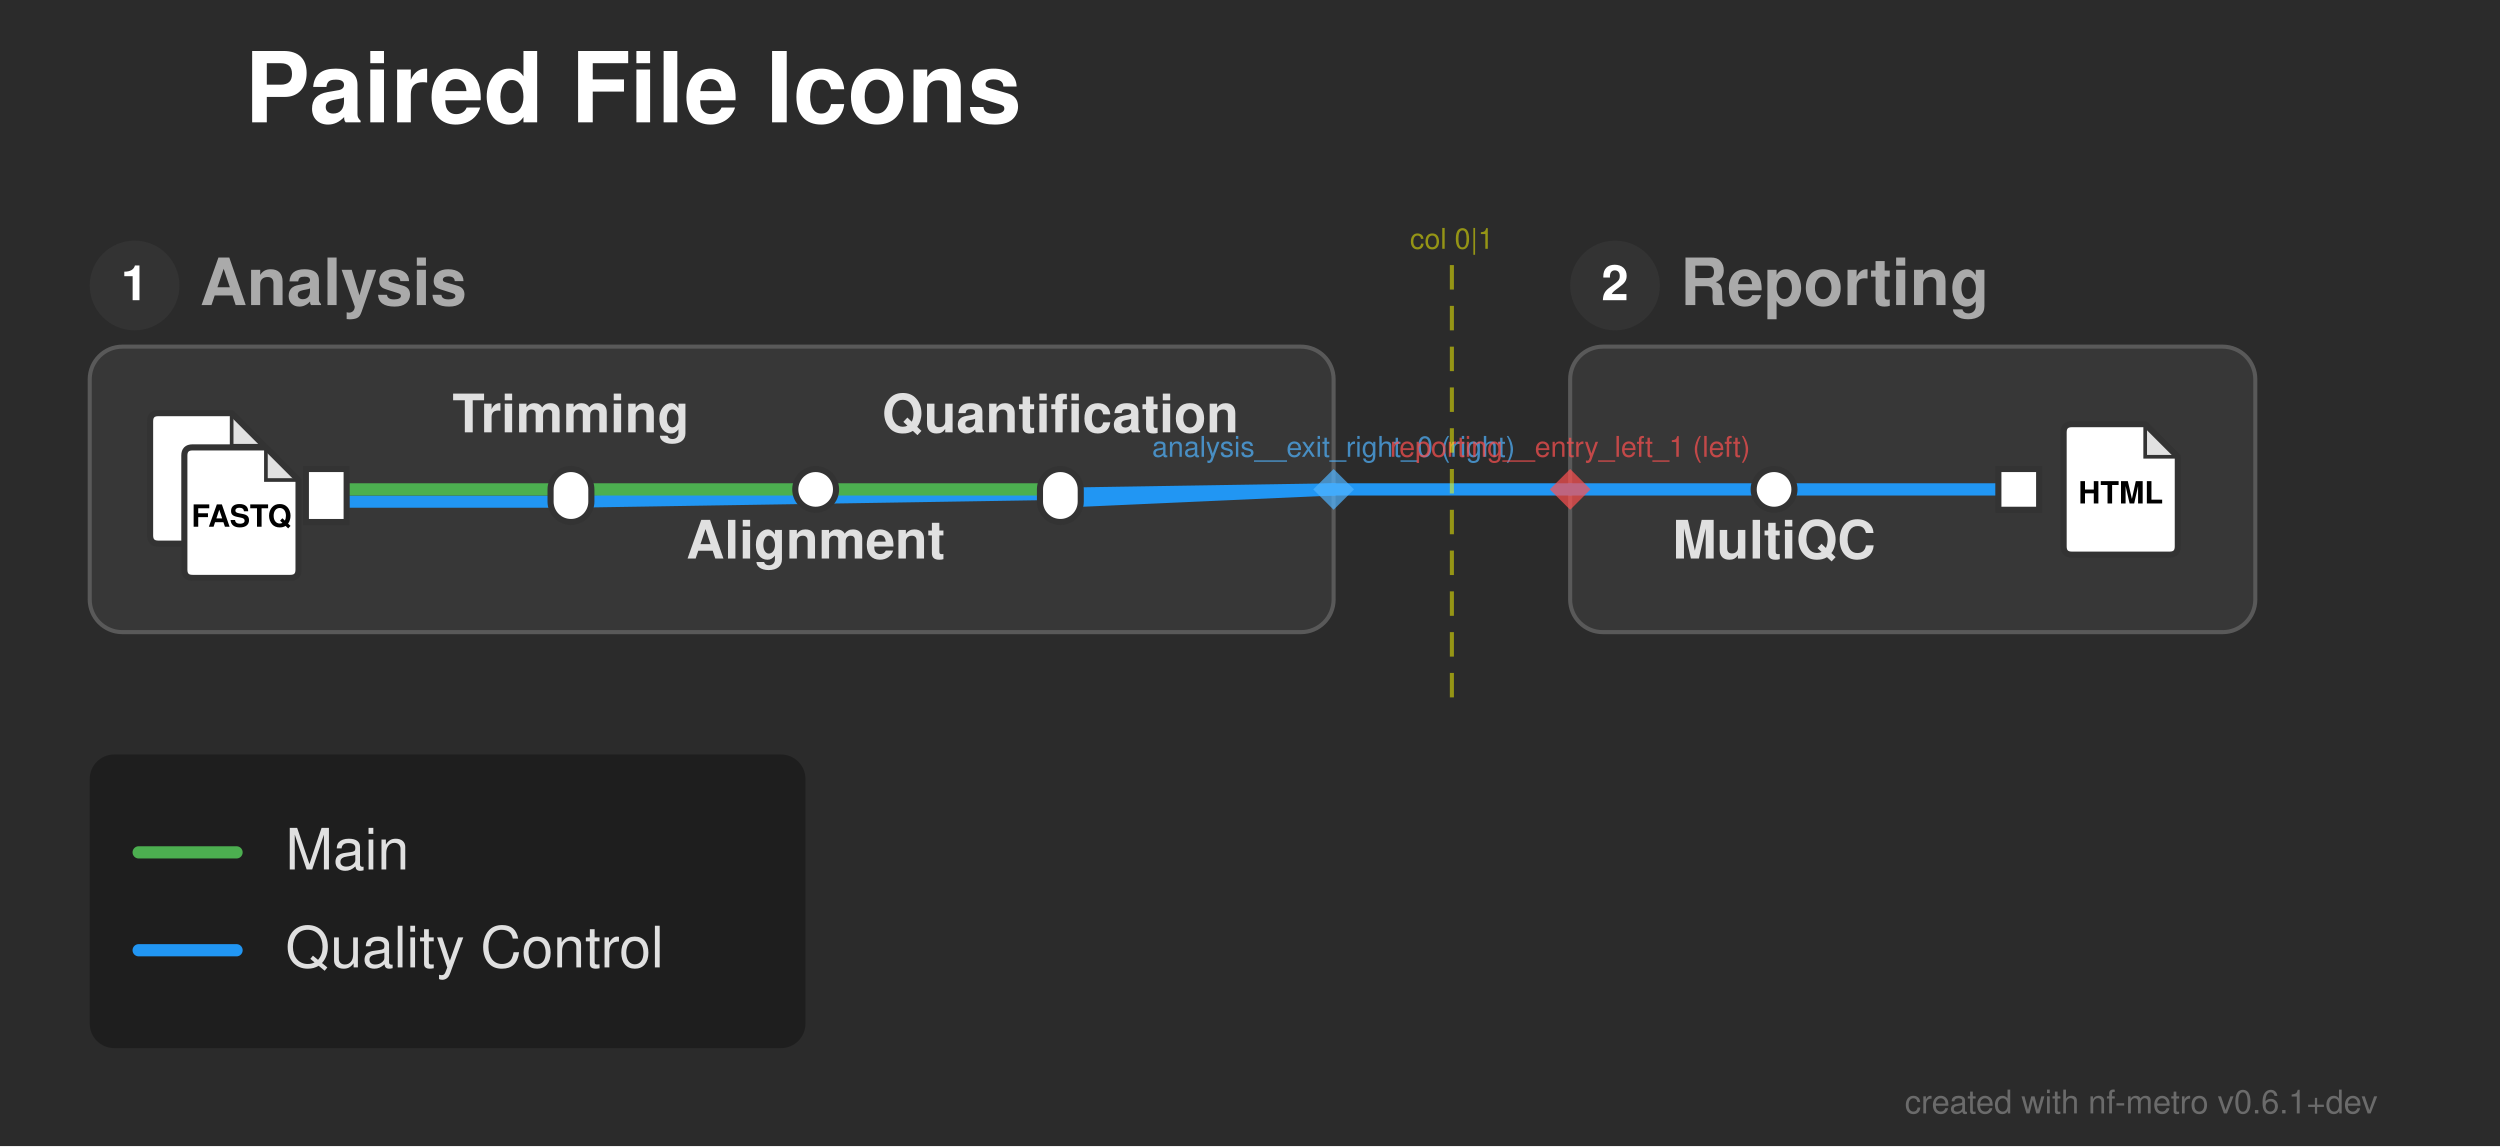
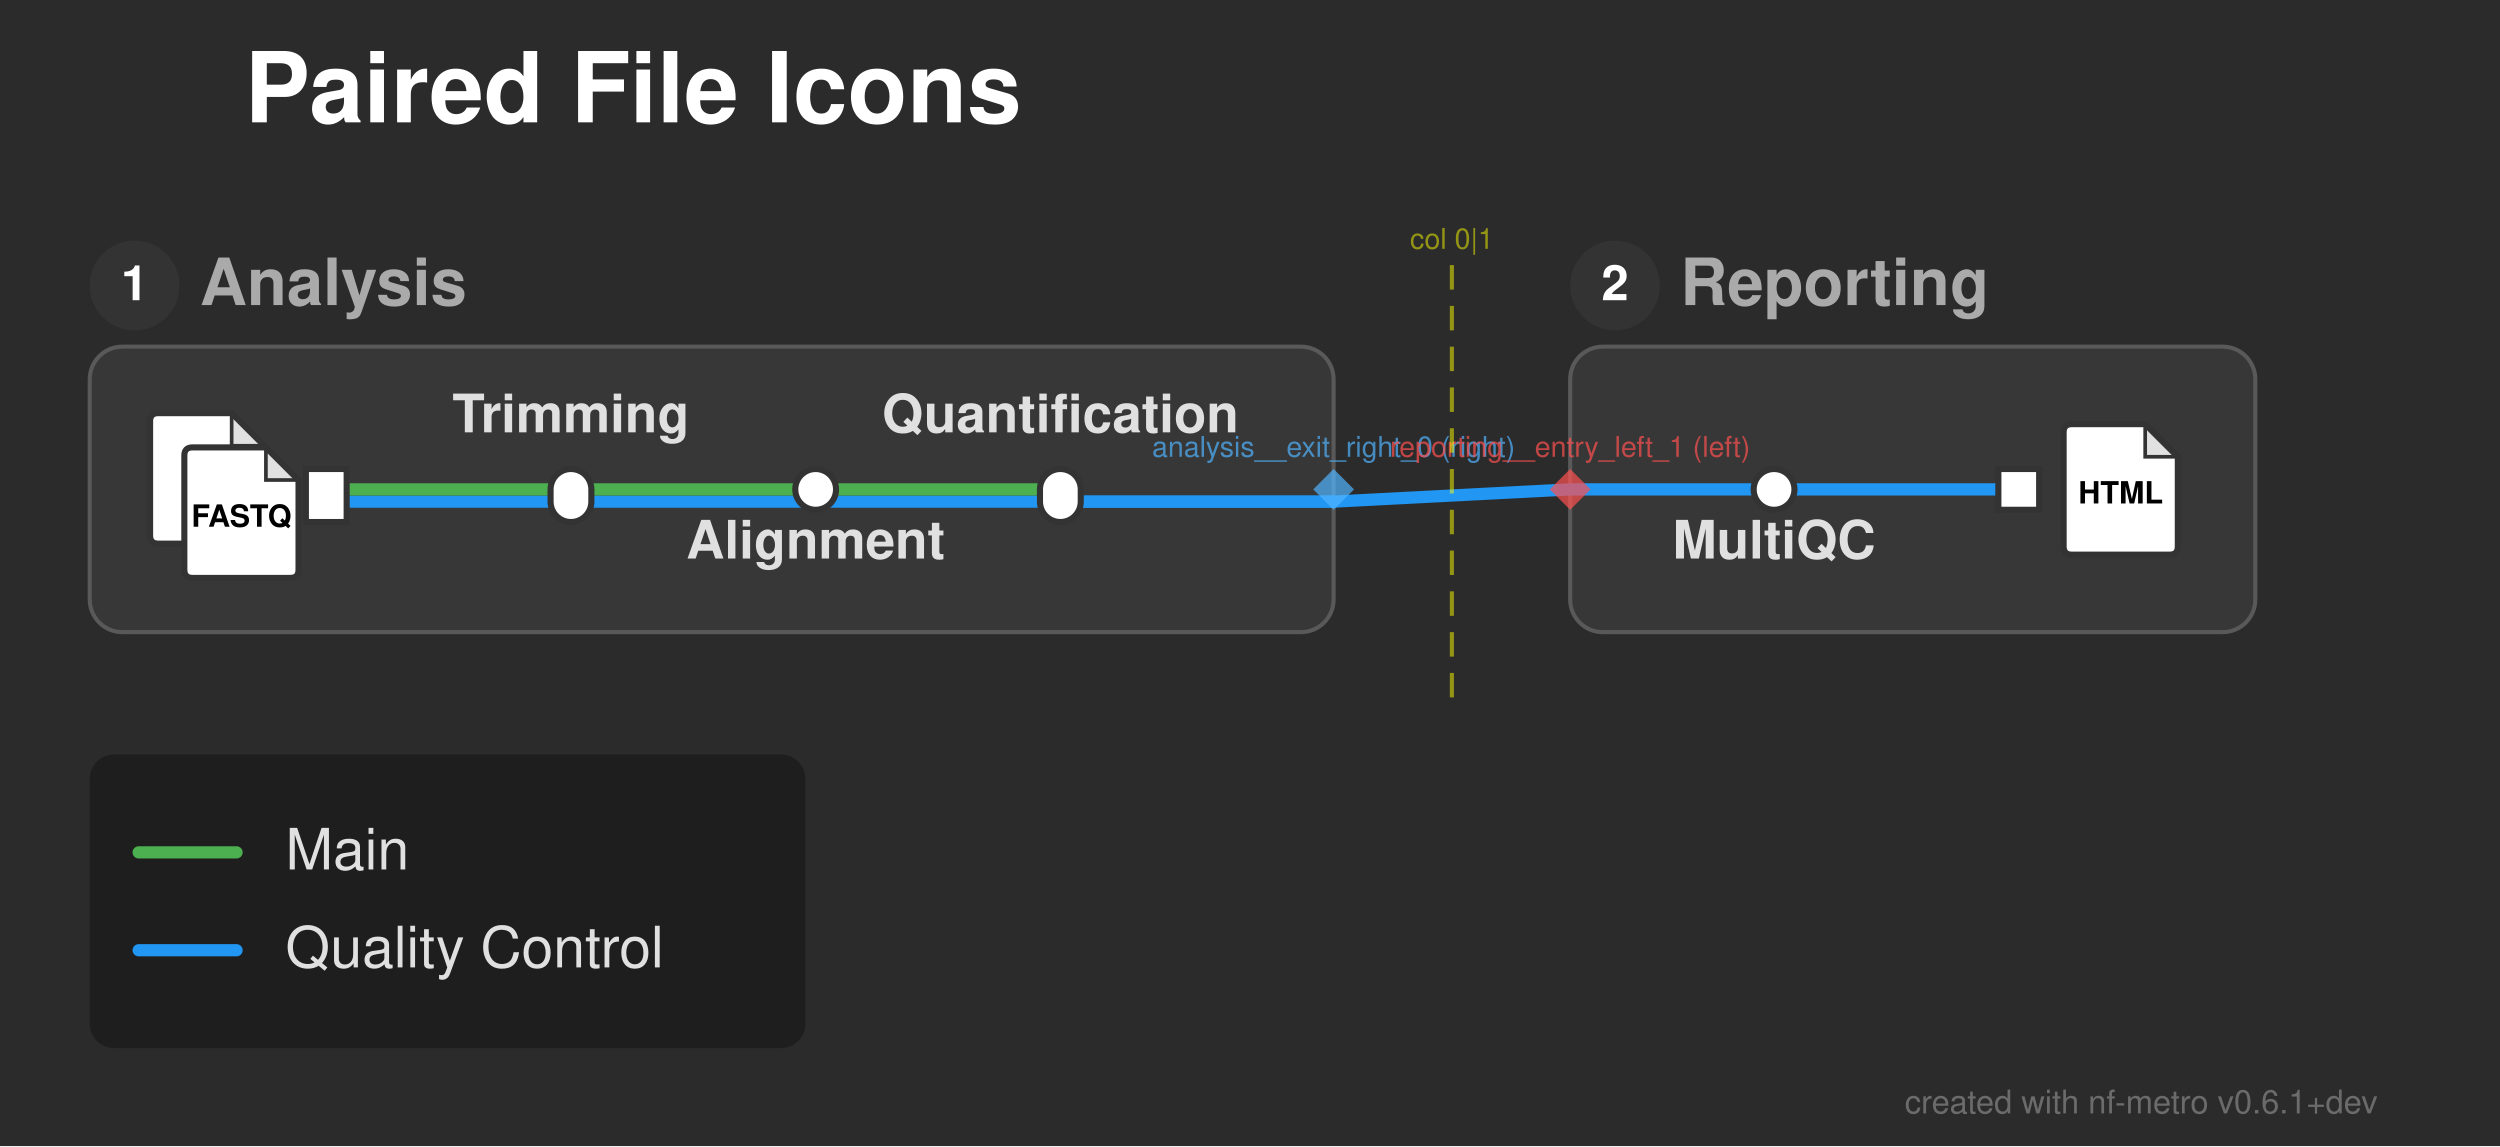
<svg xmlns="http://www.w3.org/2000/svg" width="613" height="281" viewBox="0 0 613 281">
  <defs>
</defs>
  <rect x="0" y="0" width="613" height="281" fill="#2b2b2b" />
  <text x="60.0" y="30.0" font-size="24.0" fill="#ffffff" font-family="'Helvetica Neue', Helvetica, Arial, sans-serif" font-weight="bold" class="nf-metro-title">Paired File Icons</text>
  <rect x="22.0" y="85.0" width="305.0" height="70.0" rx="8" ry="8" fill="#373737" stroke="#595959" stroke-width="1.0" />
  <circle cx="33.0" cy="70.0" r="11" fill="#333333" class="nf-metro-section-num-circle" />
  <text x="33.0" y="70.0" font-size="12" fill="#ffffff" font-family="'Helvetica Neue', Helvetica, Arial, sans-serif" font-weight="bold" text-anchor="middle" dy="0.3em">1</text>
  <text x="49.0" y="70.0" font-size="16.0" fill="#aaaaaa" font-family="'Helvetica Neue', Helvetica, Arial, sans-serif" font-weight="bold" dy="0.3em" class="nf-metro-section-label">Analysis</text>
  <rect x="385.0" y="85.0" width="168.0" height="70.0" rx="8" ry="8" fill="#373737" stroke="#595959" stroke-width="1.0" />
  <circle cx="396.0" cy="70.0" r="11" fill="#333333" class="nf-metro-section-num-circle" />
  <text x="396.0" y="70.0" font-size="12" fill="#ffffff" font-family="'Helvetica Neue', Helvetica, Arial, sans-serif" font-weight="bold" text-anchor="middle" dy="0.3em">2</text>
  <text x="412.0" y="70.0" font-size="16.0" fill="#aaaaaa" font-family="'Helvetica Neue', Helvetica, Arial, sans-serif" font-weight="bold" dy="0.3em" class="nf-metro-section-label">Reporting</text>
  <path d="M80.0,123.0 L140.0,123.0" stroke="#2196F3" stroke-width="3.0" stroke-linecap="round" />
-   <path d="M140.0,123.0 L327.0,120.0" stroke="#2196F3" stroke-width="3.0" stroke-linecap="round" />
-   <path d="M260.0,123.0 L327.0,120.0" stroke="#2196F3" stroke-width="3.0" stroke-linecap="round" />
+   <path d="M140.0,123.0 L327.0,123.0" stroke="#2196F3" stroke-width="3.0" stroke-linecap="round" />
+   <path d="M260.0,123.0 L327.0,123.0" stroke="#2196F3" stroke-width="3.0" stroke-linecap="round" />
+   <path d="M327.0,123.0 L385.0,120.0" stroke="#2196F3" stroke-width="3.0" stroke-linecap="round" />
  <path d="M80.0,120.0 L140.0,120.0" stroke="#4CAF50" stroke-width="3.0" stroke-linecap="round" />
  <path d="M140.0,120.0 L200.0,120.0" stroke="#4CAF50" stroke-width="3.0" stroke-linecap="round" />
  <path d="M200.0,120.0 L260.0,120.0" stroke="#4CAF50" stroke-width="3.0" stroke-linecap="round" />
  <path d="M435.0,120.0 L495.0,120.0" stroke="#2196F3" stroke-width="3.0" stroke-linecap="round" />
  <path d="M385.0,120.0 L435.0,120.0" stroke="#2196F3" stroke-width="3.0" stroke-linecap="round" />
-   <path d="M327.0,120.0 L385.0,120.0" stroke="#2196F3" stroke-width="3.0" stroke-linecap="round" />
  <rect x="75.0" y="115.0" width="10.0" height="13.0" fill="#ffffff" stroke="#333333" stroke-width="1.5" />
  <path d="M38.8,101.3 L56.8,101.3 L64.8,109.3 L64.8,131.3 Q64.8,133.3,62.8,133.3 L38.8,133.3 Q36.8,133.3,36.8,131.3 L36.8,103.3 Q36.8,101.3,38.8,101.3 Z" fill="#ffffff" stroke="#333333" stroke-width="1.5" stroke-linejoin="round" />
  <path d="M56.8,101.3 L56.8,109.3 L64.8,109.3 Z" fill="#333333" opacity="0.15" stroke="none" />
  <path d="M56.8,101.3 L56.8,109.3 L64.8,109.3" fill="none" stroke="#333333" stroke-width="0.9" />
  <text x="50.8" y="118.5" font-size="7.5" fill="#000000" font-family="'Helvetica Neue', Helvetica, Arial, sans-serif" font-weight="bold" text-anchor="middle" dy="0.3em" />
  <path d="M47.2,109.7 L65.2,109.7 L73.2,117.7 L73.2,139.7 Q73.2,141.7,71.2,141.7 L47.2,141.7 Q45.2,141.7,45.2,139.7 L45.2,111.7 Q45.2,109.7,47.2,109.7 Z" fill="#ffffff" stroke="#333333" stroke-width="1.5" stroke-linejoin="round" />
  <path d="M65.2,109.7 L65.2,117.7 L73.2,117.7 Z" fill="#333333" opacity="0.15" stroke="none" />
  <path d="M65.2,109.7 L65.2,117.7 L73.2,117.7" fill="none" stroke="#333333" stroke-width="0.9" />
  <text x="59.2" y="126.9" font-size="7.5" fill="#000000" font-family="'Helvetica Neue', Helvetica, Arial, sans-serif" font-weight="bold" text-anchor="middle" dy="0.3em">FASTQ</text>
  <rect x="135.0" y="115.0" width="10.0" height="13.0" rx="5.0" ry="5.0" fill="#ffffff" stroke="#333333" stroke-width="1.5" />
  <rect x="195.0" y="115.0" width="10.0" height="10.0" rx="5.0" ry="5.0" fill="#ffffff" stroke="#333333" stroke-width="1.5" />
  <rect x="255.0" y="115.0" width="10.0" height="13.0" rx="5.0" ry="5.0" fill="#ffffff" stroke="#333333" stroke-width="1.5" />
  <rect x="430.0" y="115.0" width="10.0" height="10.0" rx="5.0" ry="5.0" fill="#ffffff" stroke="#333333" stroke-width="1.5" />
  <rect x="490.0" y="115.0" width="10.0" height="10.0" fill="#ffffff" stroke="#333333" stroke-width="1.5" />
  <path d="M508.0,104.0 L526.0,104.0 L534.0,112.0 L534.0,134.0 Q534.0,136.0,532.0,136.0 L508.0,136.0 Q506.0,136.0,506.0,134.0 L506.0,106.0 Q506.0,104.0,508.0,104.0 Z" fill="#ffffff" stroke="#333333" stroke-width="1.5" stroke-linejoin="round" />
  <path d="M526.0,104.0 L526.0,112.0 L534.0,112.0 Z" fill="#333333" opacity="0.15" stroke="none" />
  <path d="M526.0,104.0 L526.0,112.0 L534.0,112.0" fill="none" stroke="#333333" stroke-width="0.9" />
  <text x="520.0" y="121.2" font-size="7.5" fill="#000000" font-family="'Helvetica Neue', Helvetica, Arial, sans-serif" font-weight="bold" text-anchor="middle" dy="0.3em">HTML</text>
  <text x="435.0" y="131.0" font-size="13.0" fill="#e0e0e0" font-family="'Helvetica Neue', Helvetica, Arial, sans-serif" font-weight="bold" text-anchor="middle" dominant-baseline="hanging">MultiQC</text>
  <text x="140.0" y="106.0" font-size="13.0" fill="#e0e0e0" font-family="'Helvetica Neue', Helvetica, Arial, sans-serif" font-weight="bold" text-anchor="middle" dominant-baseline="auto">Trimming</text>
  <text x="200.0" y="131.0" font-size="13.0" fill="#e0e0e0" font-family="'Helvetica Neue', Helvetica, Arial, sans-serif" font-weight="bold" text-anchor="middle" dominant-baseline="hanging">Alignment</text>
  <text x="260.0" y="106.0" font-size="13.0" fill="#e0e0e0" font-family="'Helvetica Neue', Helvetica, Arial, sans-serif" font-weight="bold" text-anchor="middle" dominant-baseline="auto">Quantification</text>
  <path d="M327.0,115.0 L332.0,120.0 L327.0,125.0 L322.0,120.0 Z" fill="rgba(80, 180, 255, 0.7)" stroke="none" />
  <text x="327.0" y="112.0" font-size="7" fill="rgba(80, 180, 255, 0.7)" font-family="'Helvetica Neue', Helvetica, Arial, sans-serif" text-anchor="middle" dominant-baseline="auto">analysis__exit_right_0 (right)</text>
  <path d="M385.0,115.0 L390.0,120.0 L385.0,125.0 L380.0,120.0 Z" fill="rgba(255, 80, 80, 0.7)" stroke="none" />
  <text x="385.0" y="112.0" font-size="7" fill="rgba(255, 80, 80, 0.7)" font-family="'Helvetica Neue', Helvetica, Arial, sans-serif" text-anchor="middle" dominant-baseline="auto">reporting__entry_left_1 (left)</text>
  <path d="M356.0,65.0 L356.0,175.0" stroke="rgba(255, 255, 0, 0.5)" stroke-width="1" stroke-dasharray="6,4" />
  <text x="356.0" y="61.0" font-size="7" fill="rgba(255, 255, 0, 0.5)" font-family="'Helvetica Neue', Helvetica, Arial, sans-serif" text-anchor="middle">col 0|1</text>
  <rect x="22.0" y="185.0" width="175.5" height="72.0" rx="6" ry="6" fill="rgba(0, 0, 0, 0.3)" />
  <path d="M34.0,209.0 L58.0,209.0" stroke="#4CAF50" stroke-width="3.0" stroke-linecap="round" />
  <text x="70.0" y="209.0" font-size="14.0" fill="#e0e0e0" font-family="'Helvetica Neue', Helvetica, Arial, sans-serif" dy="0.3em">Main</text>
  <path d="M34.0,233.0 L58.0,233.0" stroke="#2196F3" stroke-width="3.0" stroke-linecap="round" />
  <text x="70.0" y="233.0" font-size="14.0" fill="#e0e0e0" font-family="'Helvetica Neue', Helvetica, Arial, sans-serif" dy="0.3em">Quality Control</text>
  <text x="583.0" y="273.0" font-size="8" fill="rgba(150, 150, 150, 0.6)" font-family="'Helvetica Neue', Helvetica, Arial, sans-serif" text-anchor="end">created with nf-metro v0.6.1+dev</text>
</svg>
